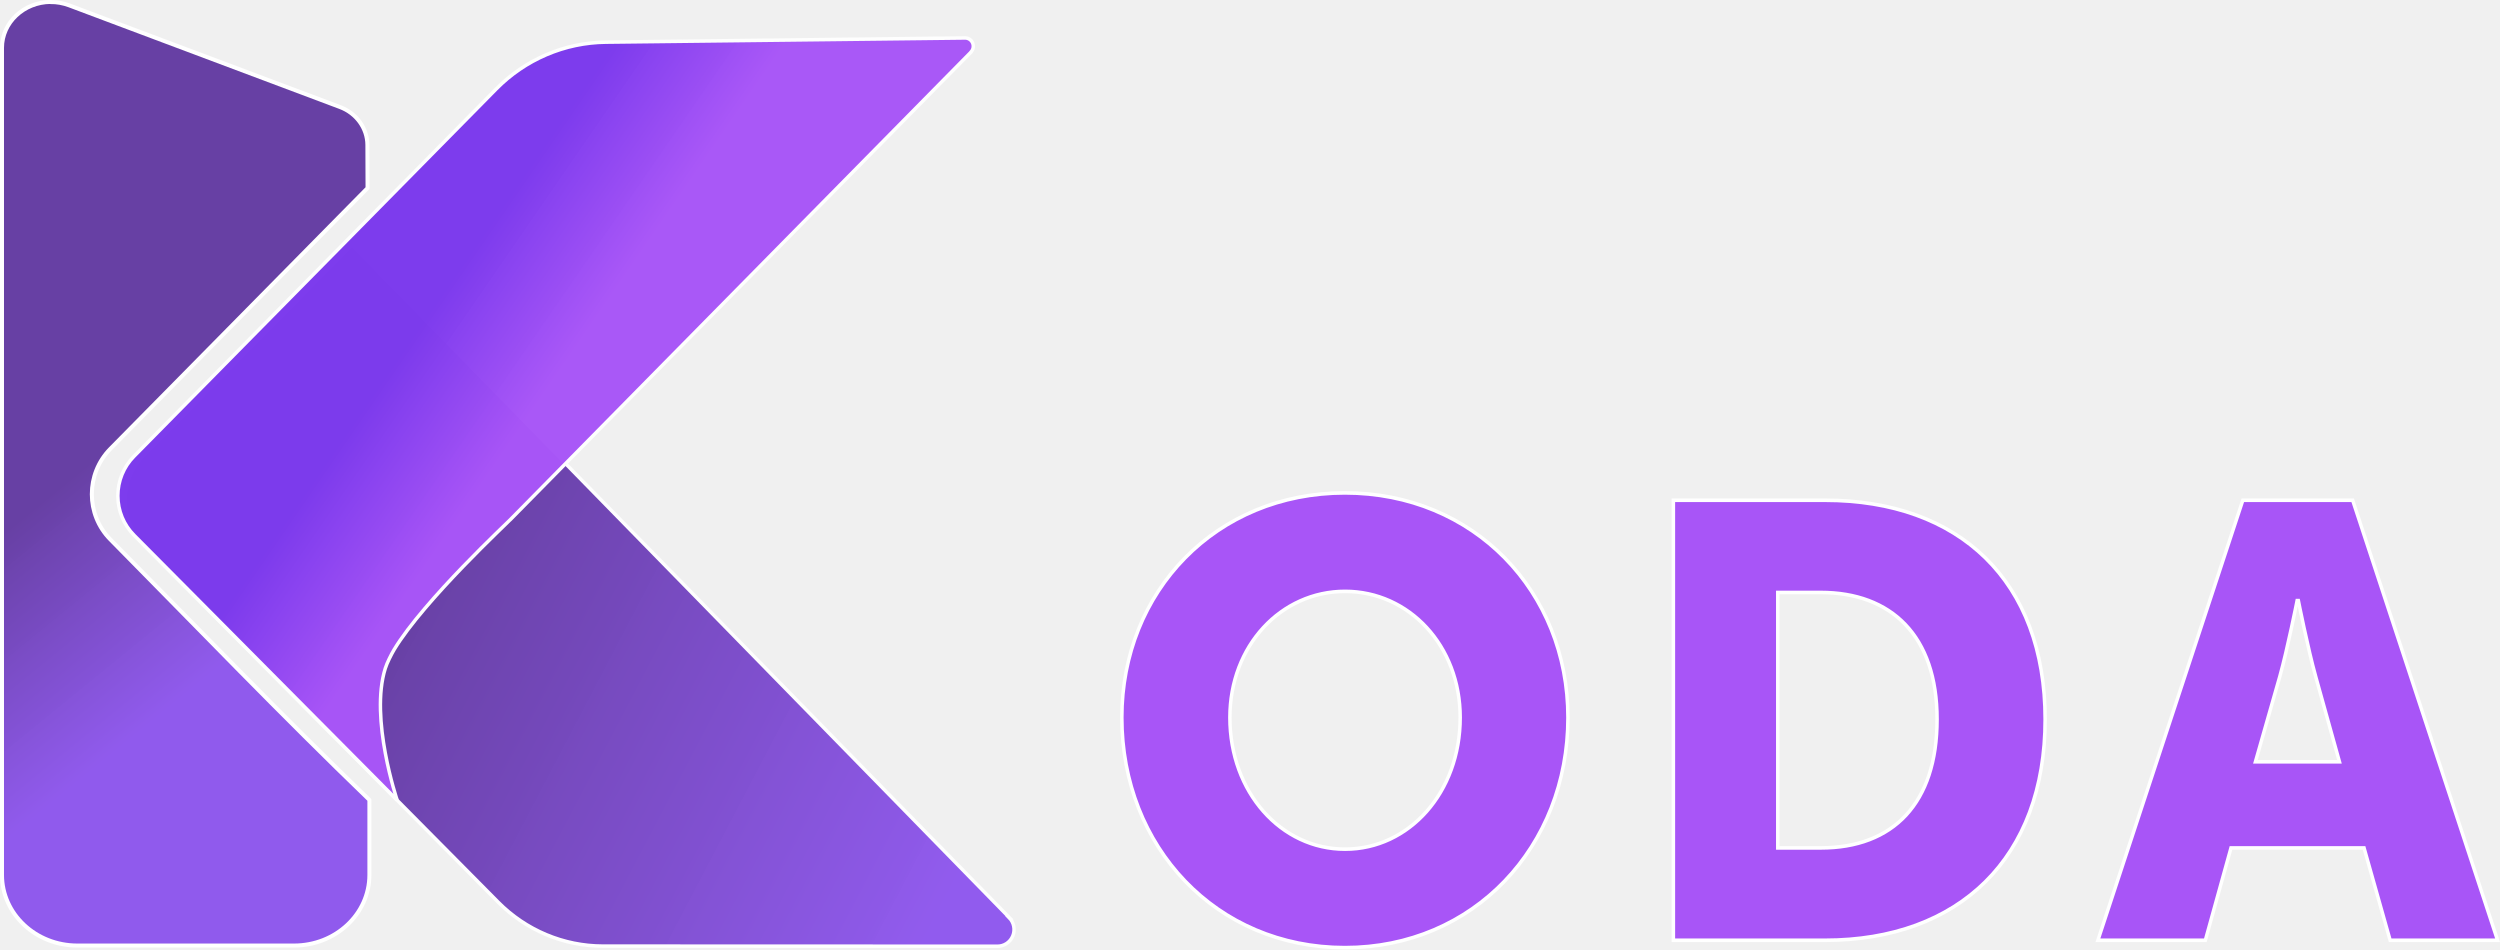
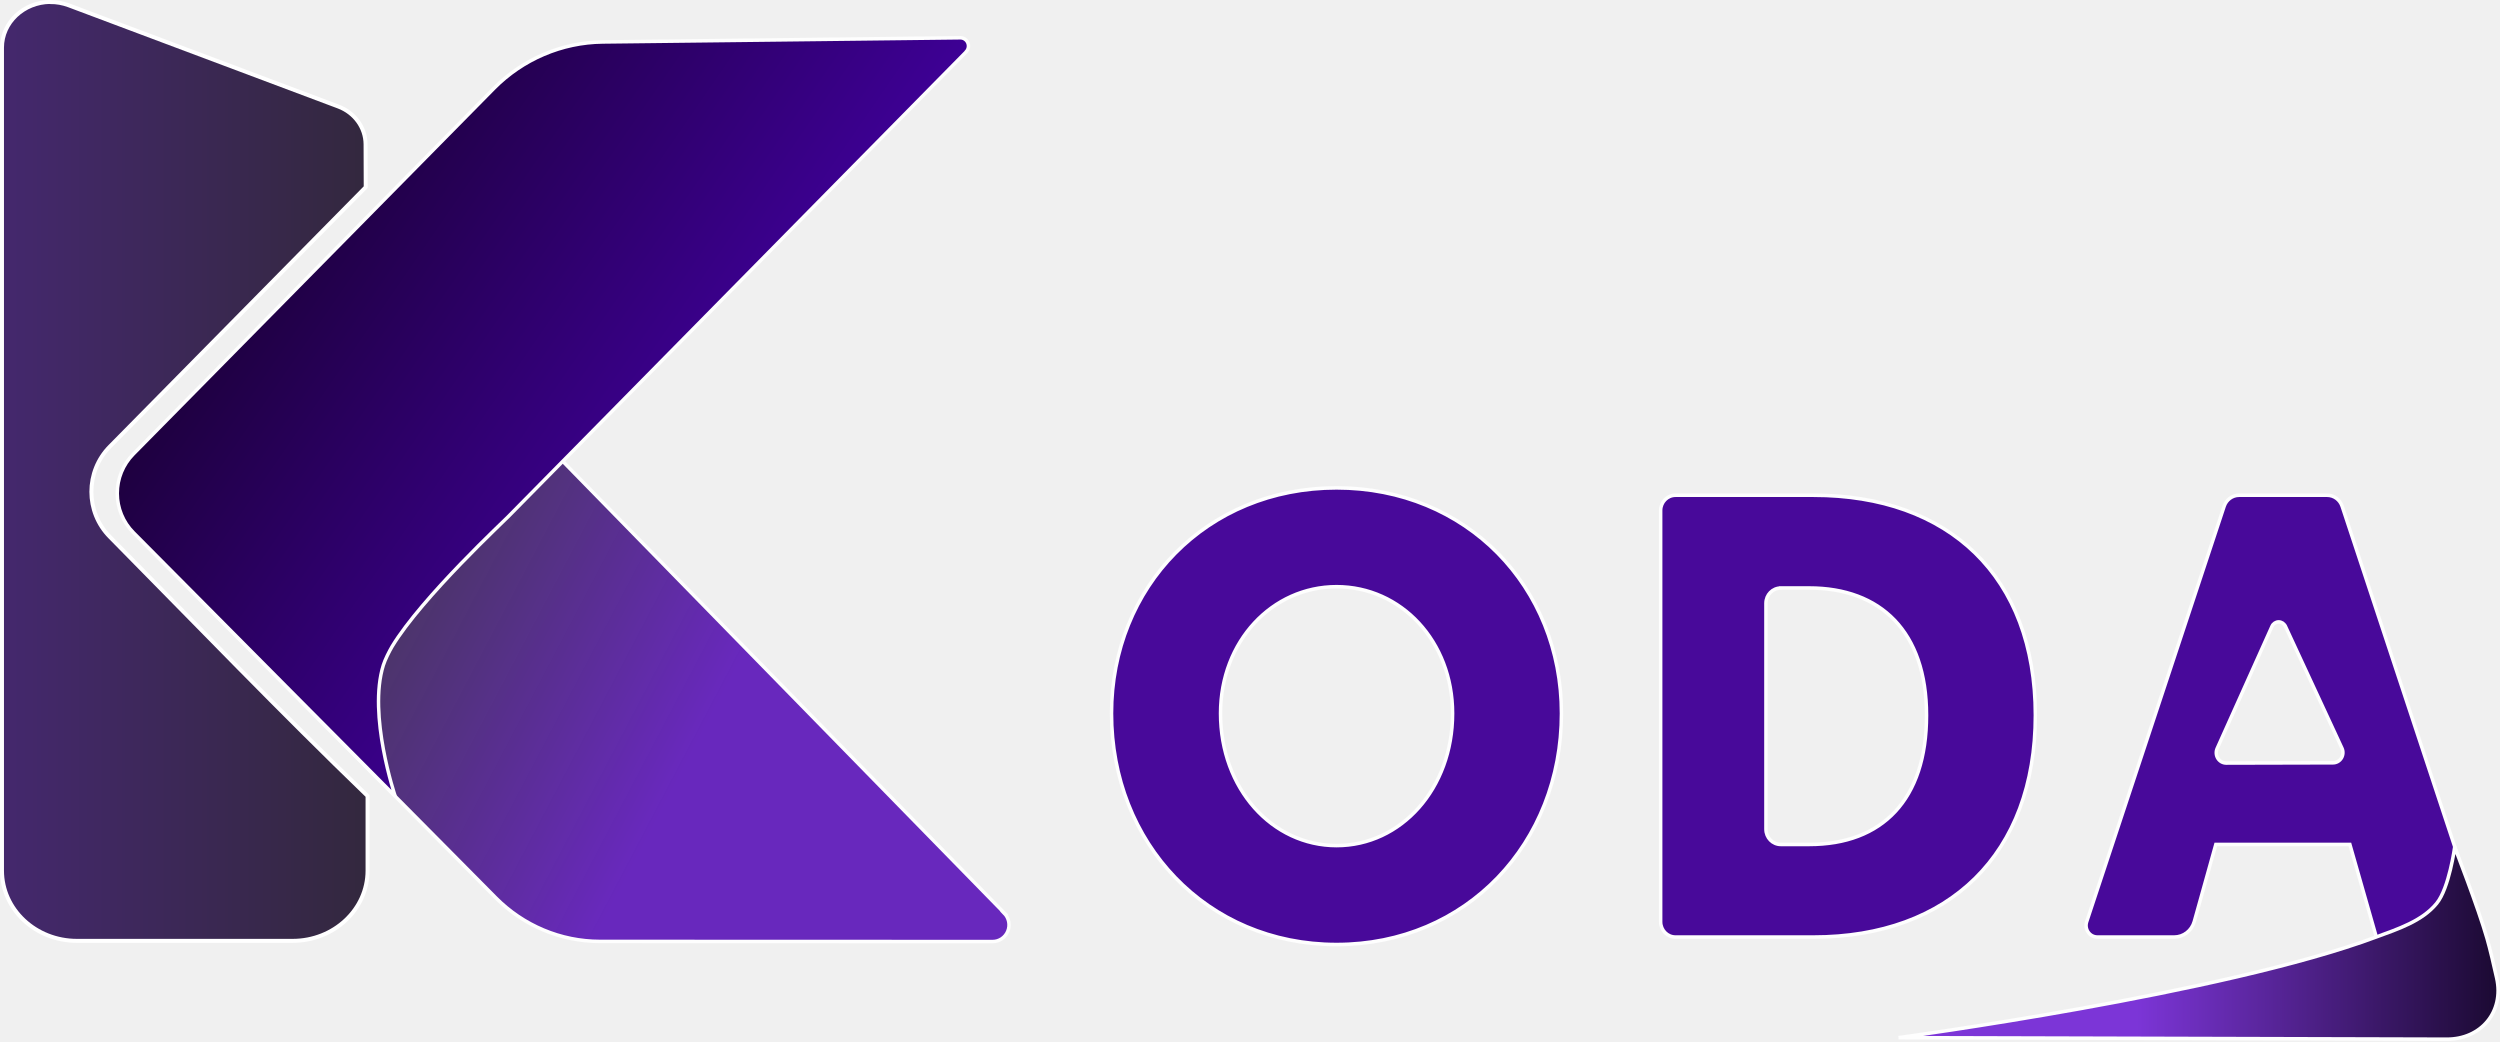
- <svg xmlns="http://www.w3.org/2000/svg" xmlns:xlink="http://www.w3.org/1999/xlink" width="16.222mm" height="6.162mm" viewBox="0 0 16.222 6.162" version="1.1" id="svg1" xml:space="preserve">
+ <svg xmlns="http://www.w3.org/2000/svg" xmlns:xlink="http://www.w3.org/1999/xlink" width="16.303mm" height="6.789mm" viewBox="0 0 16.303 6.789" version="1.1" id="svg1" xml:space="preserve">
  <defs id="defs1">
-     <linearGradient id="linearGradient3">
-       <stop style="stop-color:#7c3aed;stop-opacity:0.992;" offset="0.304" id="stop4" />
-       <stop style="stop-color:#a855f7;stop-opacity:0.984;" offset="0.457" id="stop3" />
+     <linearGradient id="linearGradient42">
+       <stop style="stop-color:#1a0930;stop-opacity:1;" offset="0" id="stop42" />
+       <stop style="stop-color:#7c35d7;stop-opacity:1;" offset="0.605" id="stop43" />
    </linearGradient>
    <linearGradient id="linearGradient25">
-       <stop style="stop-color:#4c1d95;stop-opacity:1;" offset="0.329" id="stop24" />
-       <stop style="stop-color:#7c3aed;stop-opacity:0.984;" offset="1" id="stop1" />
+       <stop style="stop-color:#220054;stop-opacity:1;" offset="0" id="stop24" />
+       <stop style="stop-color:#0d001a;stop-opacity:1;" offset="1" id="stop25" />
    </linearGradient>
-     <linearGradient xlink:href="#linearGradient25" id="linearGradient24-5-1" gradientUnits="userSpaceOnUse" x1="73.09" y1="195.001" x2="79.182" y2="198.24" />
-     <linearGradient xlink:href="#linearGradient3" id="linearGradient26-9-0" gradientUnits="userSpaceOnUse" x1="73.308" y1="193.361" x2="78.896" y2="197.273" />
-     <linearGradient xlink:href="#linearGradient25" id="linearGradient36" gradientUnits="userSpaceOnUse" gradientTransform="matrix(1.000349,0,0,0.9380699,-27.26856,-49.62151)" x1="72.41" y1="194.989" x2="73.99" y2="196.808" />
+     <linearGradient id="linearGradient15">
+       <stop style="stop-color:#16002a;stop-opacity:1;" offset="0" id="stop15" />
+       <stop style="stop-color:#5500d4;stop-opacity:1;" offset="1" id="stop16" />
+     </linearGradient>
+     <linearGradient id="linearGradient12">
+       <stop style="stop-color:#220055;stop-opacity:0.83;" offset="0" id="stop12" />
+       <stop style="stop-color:#050505;stop-opacity:0.925;" offset="0.126" id="stop14" />
+       <stop style="stop-color:#4d00b3;stop-opacity:1;" offset="0.688" id="stop13" />
+     </linearGradient>
+     <linearGradient xlink:href="#linearGradient12" id="linearGradient24-5-1" gradientUnits="userSpaceOnUse" x1="73.09" y1="195.001" x2="79.182" y2="198.24" />
+     <linearGradient xlink:href="#linearGradient15" id="linearGradient26-9-0" gradientUnits="userSpaceOnUse" x1="73.308" y1="193.361" x2="78.896" y2="197.273" />
+     <linearGradient xlink:href="#linearGradient25" id="linearGradient36" gradientUnits="userSpaceOnUse" gradientTransform="matrix(1.000349,0,0,0.9380699,-27.26856,-49.62151)" x1="71.995" y1="195.898" x2="74.405" y2="195.898" />
+     <linearGradient xlink:href="#linearGradient42" id="linearGradient43" x1="60.022" y1="154.406" x2="56.089" y2="154.406" gradientUnits="userSpaceOnUse" />
  </defs>
-   <g id="layer1" transform="translate(-46.09538,-157.0716)">
+   <g id="layer1" transform="translate(-46.09538,-157.0715)">
+     <path id="text26-2" style="font-weight:bold;font-family:'Museo Sans';-inkscape-font-specification:'Museo Sans Bold';letter-spacing:0.551px;white-space:pre;fill:#48099a;fill-opacity:1;stroke:#fefefe;stroke-width:0.069;stroke-dasharray:none" d="m 201.409,535.224 c -2.592,0 -4.489,1.92 -4.489,4.38 0,2.52 1.897,4.488 4.489,4.488 2.592,0 4.487,-1.968 4.487,-4.488 0,-2.46 -1.895,-4.38 -4.487,-4.38 z m 6.467,0.439 v 7.988 a 0.296,0.296 45 0 0 0.296,0.296 h 2.752 c 2.7,0 4.427,-1.608 4.427,-4.308 0,-2.7 -1.727,-4.272 -4.427,-4.272 l -2.752,0 a 0.296,0.296 135 0 0 -0.296,0.296 z m 11.243,-0.082 -2.743,8.069 a 0.225,0.225 54.389 0 0 0.213,0.297 h 1.533 a 0.416,0.416 143.017 0 0 0.4,-0.301 l 0.43,-1.498 h 2.675 l 0.528,1.799 h 2.16 l -2.843,-8.366 a 0.315,0.315 35.616 0 0 -0.299,-0.214 h -1.755 a 0.315,0.315 144.389 0 0 -0.299,0.214 z m -17.709,1.562 c 1.284,0 2.315,1.057 2.315,2.461 0,1.464 -1.031,2.567 -2.315,2.567 -1.284,0 -2.316,-1.103 -2.316,-2.567 0,-1.404 1.032,-2.461 2.316,-2.461 z m 8.862,0.025 h 0.569 c 1.416,0 2.34,0.84 2.34,2.472 0,1.644 -0.888,2.509 -2.34,2.509 h -0.569 a 0.296,0.296 45 0 1 -0.296,-0.296 v -4.388 a 0.296,0.296 135 0 1 0.296,-0.296 z m 10.068,0.742 1.129,2.369 a 0.198,0.198 122.192 0 1 -0.179,0.284 l -2.129,0.005 a 0.2,0.2 57.319 0 1 -0.182,-0.284 l 1.094,-2.372 a 0.147,0.147 179.636 0 1 0.266,-0.002 z" transform="matrix(0.3268466,0,0,0.3357859,-11.01863,-19.46756)" />
    <g id="g20-3-2" transform="translate(1.343299,25.93004)">
-       <path id="path18-1-4" style="display:inline;fill:url(#linearGradient36);fill-opacity:0.831;fill-rule:nonzero;stroke:#ffffff;stroke-width:0.026;stroke-linecap:round;stroke-linejoin:round;stroke-dasharray:none;stroke-opacity:1" d="m 45.08,131.154 c -0.174,0.002 -0.315,0.134 -0.315,0.298 v 5.367 c 2.7e-5,0.253 0.219,0.458 0.489,0.458 h 1.406 c 0.27,0 0.489,-0.205 0.489,-0.458 v -0.487 c -0.567,-0.547 -1.124,-1.126 -1.681,-1.69 -0.16,-0.162 -0.16,-0.425 0,-0.588 l 1.669,-1.692 -10e-4,-0.28 c -4.54e-4,-0.108 -0.071,-0.206 -0.178,-0.246 l -1.758,-0.66 c -0.038,-0.014 -0.08,-0.022 -0.121,-0.021 z" />
-       <path d="m 79.342,199.008 -4.949,-4.99 -1.571,1.563 a 0.463,0.463 89.986 0 0 1.63e-4,0.656 l 2.671,2.656 a 1.119,1.119 22.433 0 0 0.788,0.326 l 2.971,10e-4 a 0.124,0.124 112.634 0 0 0.088,-0.212 z" id="path19-2-8" style="display:inline;fill:url(#linearGradient24-5-1);fill-opacity:0.83;stroke:#fefefe;stroke-width:0.026;stroke-dasharray:none;stroke-opacity:1" transform="matrix(0.8619062,0,0,0.8744833,-17.08338,-36.93311)" />
+       <path id="path18-1-4" style="display:inline;fill:url(#linearGradient36);fill-opacity:0.831;stroke:#ffffff;stroke-width:0.026;stroke-linecap:round;stroke-linejoin:round;stroke-dasharray:none;stroke-opacity:1" d="m 45.08,131.154 c -0.174,0.002 -0.315,0.134 -0.315,0.298 v 5.367 c 2.7e-5,0.253 0.219,0.458 0.489,0.458 h 1.406 c 0.27,0 0.489,-0.205 0.489,-0.458 v -0.487 c -0.567,-0.547 -1.124,-1.126 -1.681,-1.69 -0.16,-0.162 -0.16,-0.425 0,-0.588 l 1.669,-1.692 -10e-4,-0.28 c -4.54e-4,-0.108 -0.071,-0.206 -0.178,-0.246 l -1.758,-0.66 c -0.038,-0.014 -0.08,-0.022 -0.121,-0.021 z" />
+       <path d="m 79.342,199.008 -4.949,-4.99 -1.571,1.563 a 0.463,0.463 89.986 0 0 1.63e-4,0.656 l 2.671,2.656 a 1.119,1.119 22.433 0 0 0.788,0.326 l 2.971,0.001 a 0.124,0.124 112.634 0 0 0.088,-0.212 z" id="path19-2-8" style="display:inline;fill:url(#linearGradient24-5-1);fill-opacity:0.83;stroke:#fefefe;stroke-width:0.026;stroke-dasharray:none;stroke-opacity:1" transform="matrix(0.8619062,0,0,0.8744833,-17.08338,-36.93311)" />
      <path d="m 79.059,192.64 -3.454,3.446 c -0.005,0.008 -0.645,0.591 -0.869,0.956 -0.021,0.035 -0.053,0.097 -0.066,0.138 -0.118,0.369 0.089,0.97 0.089,0.97 l -1.971,-1.951 a 0.409,0.409 89.897 0 1 -0.001,-0.581 l 2.714,-2.706 a 1.182,1.182 157.212 0 1 0.821,-0.345 l 2.694,-0.031 a 0.061,0.061 67.201 0 1 0.043,0.103 z" id="path20-3-6" style="display:inline;fill:url(#linearGradient26-9-0);stroke:#fefefe;stroke-width:0.026;stroke-dasharray:none;stroke-opacity:1" transform="matrix(0.8660182,0,0,0.8809354,-17.41358,-38.22393)" />
    </g>
-     <path d="m 54.213,159.227 c 0,0.826 0.621,1.47 1.47,1.47 0.849,0 1.47,-0.645 1.47,-1.47 0,-0.806 -0.621,-1.435 -1.47,-1.435 -0.849,0 -1.47,0.629 -1.47,1.435 z m 0.712,0 c 0,-0.46 0.338,-0.806 0.759,-0.806 0.421,0 0.759,0.346 0.759,0.806 0,0.48 -0.338,0.841 -0.759,0.841 -0.421,0 -0.759,-0.362 -0.759,-0.841 z m 2.923,1.423 h 0.999 c 0.885,0 1.451,-0.527 1.451,-1.411 0,-0.885 -0.566,-1.4 -1.451,-1.4 H 57.848 Z m 0.688,-0.59 v -1.632 h 0.283 c 0.464,0 0.767,0.275 0.767,0.81 0,0.539 -0.291,0.822 -0.767,0.822 z m 4.036,0.59 h 0.708 l -0.955,-2.811 H 61.601 l -0.955,2.811 h 0.708 l 0.169,-0.59 h 0.877 z m -0.605,-2.17 c 0,0 0.063,0.307 0.114,0.484 l 0.157,0.546 h -0.554 l 0.161,-0.546 c 0.051,-0.177 0.114,-0.484 0.114,-0.484 z" id="text4" style="font-weight:bold;font-size:3.931px;font-family:'Museo Sans';-inkscape-font-specification:'Museo Sans Bold';letter-spacing:0.226px;fill:#a855f7;stroke:#ffffff;stroke-width:0.023;stroke-dasharray:none" transform="scale(0.9845386,1.015704)" aria-label="ODA" />
+     <path d="m 59.718,153.772 c 0,0 -0.036,0.269 -0.118,0.368 -0.095,0.116 -0.254,0.167 -0.395,0.219 -0.994,0.371 -3.114,0.656 -3.114,0.656 l 3.575,0.01 c 0.224,6.3e-4 0.374,-0.178 0.326,-0.397 -0.021,-0.095 -0.043,-0.189 -0.063,-0.259 -0.058,-0.203 -0.212,-0.598 -0.212,-0.598 z" style="font-weight:bold;font-family:'Museo Sans';-inkscape-font-specification:'Museo Sans Bold';letter-spacing:0.551px;white-space:pre;fill:url(#linearGradient43);fill-opacity:1;stroke:#fefefe;stroke-width:0.023;stroke-dasharray:none;stroke-opacity:1" id="path1" transform="translate(2.385023,8.823229)" />
  </g>
</svg>
